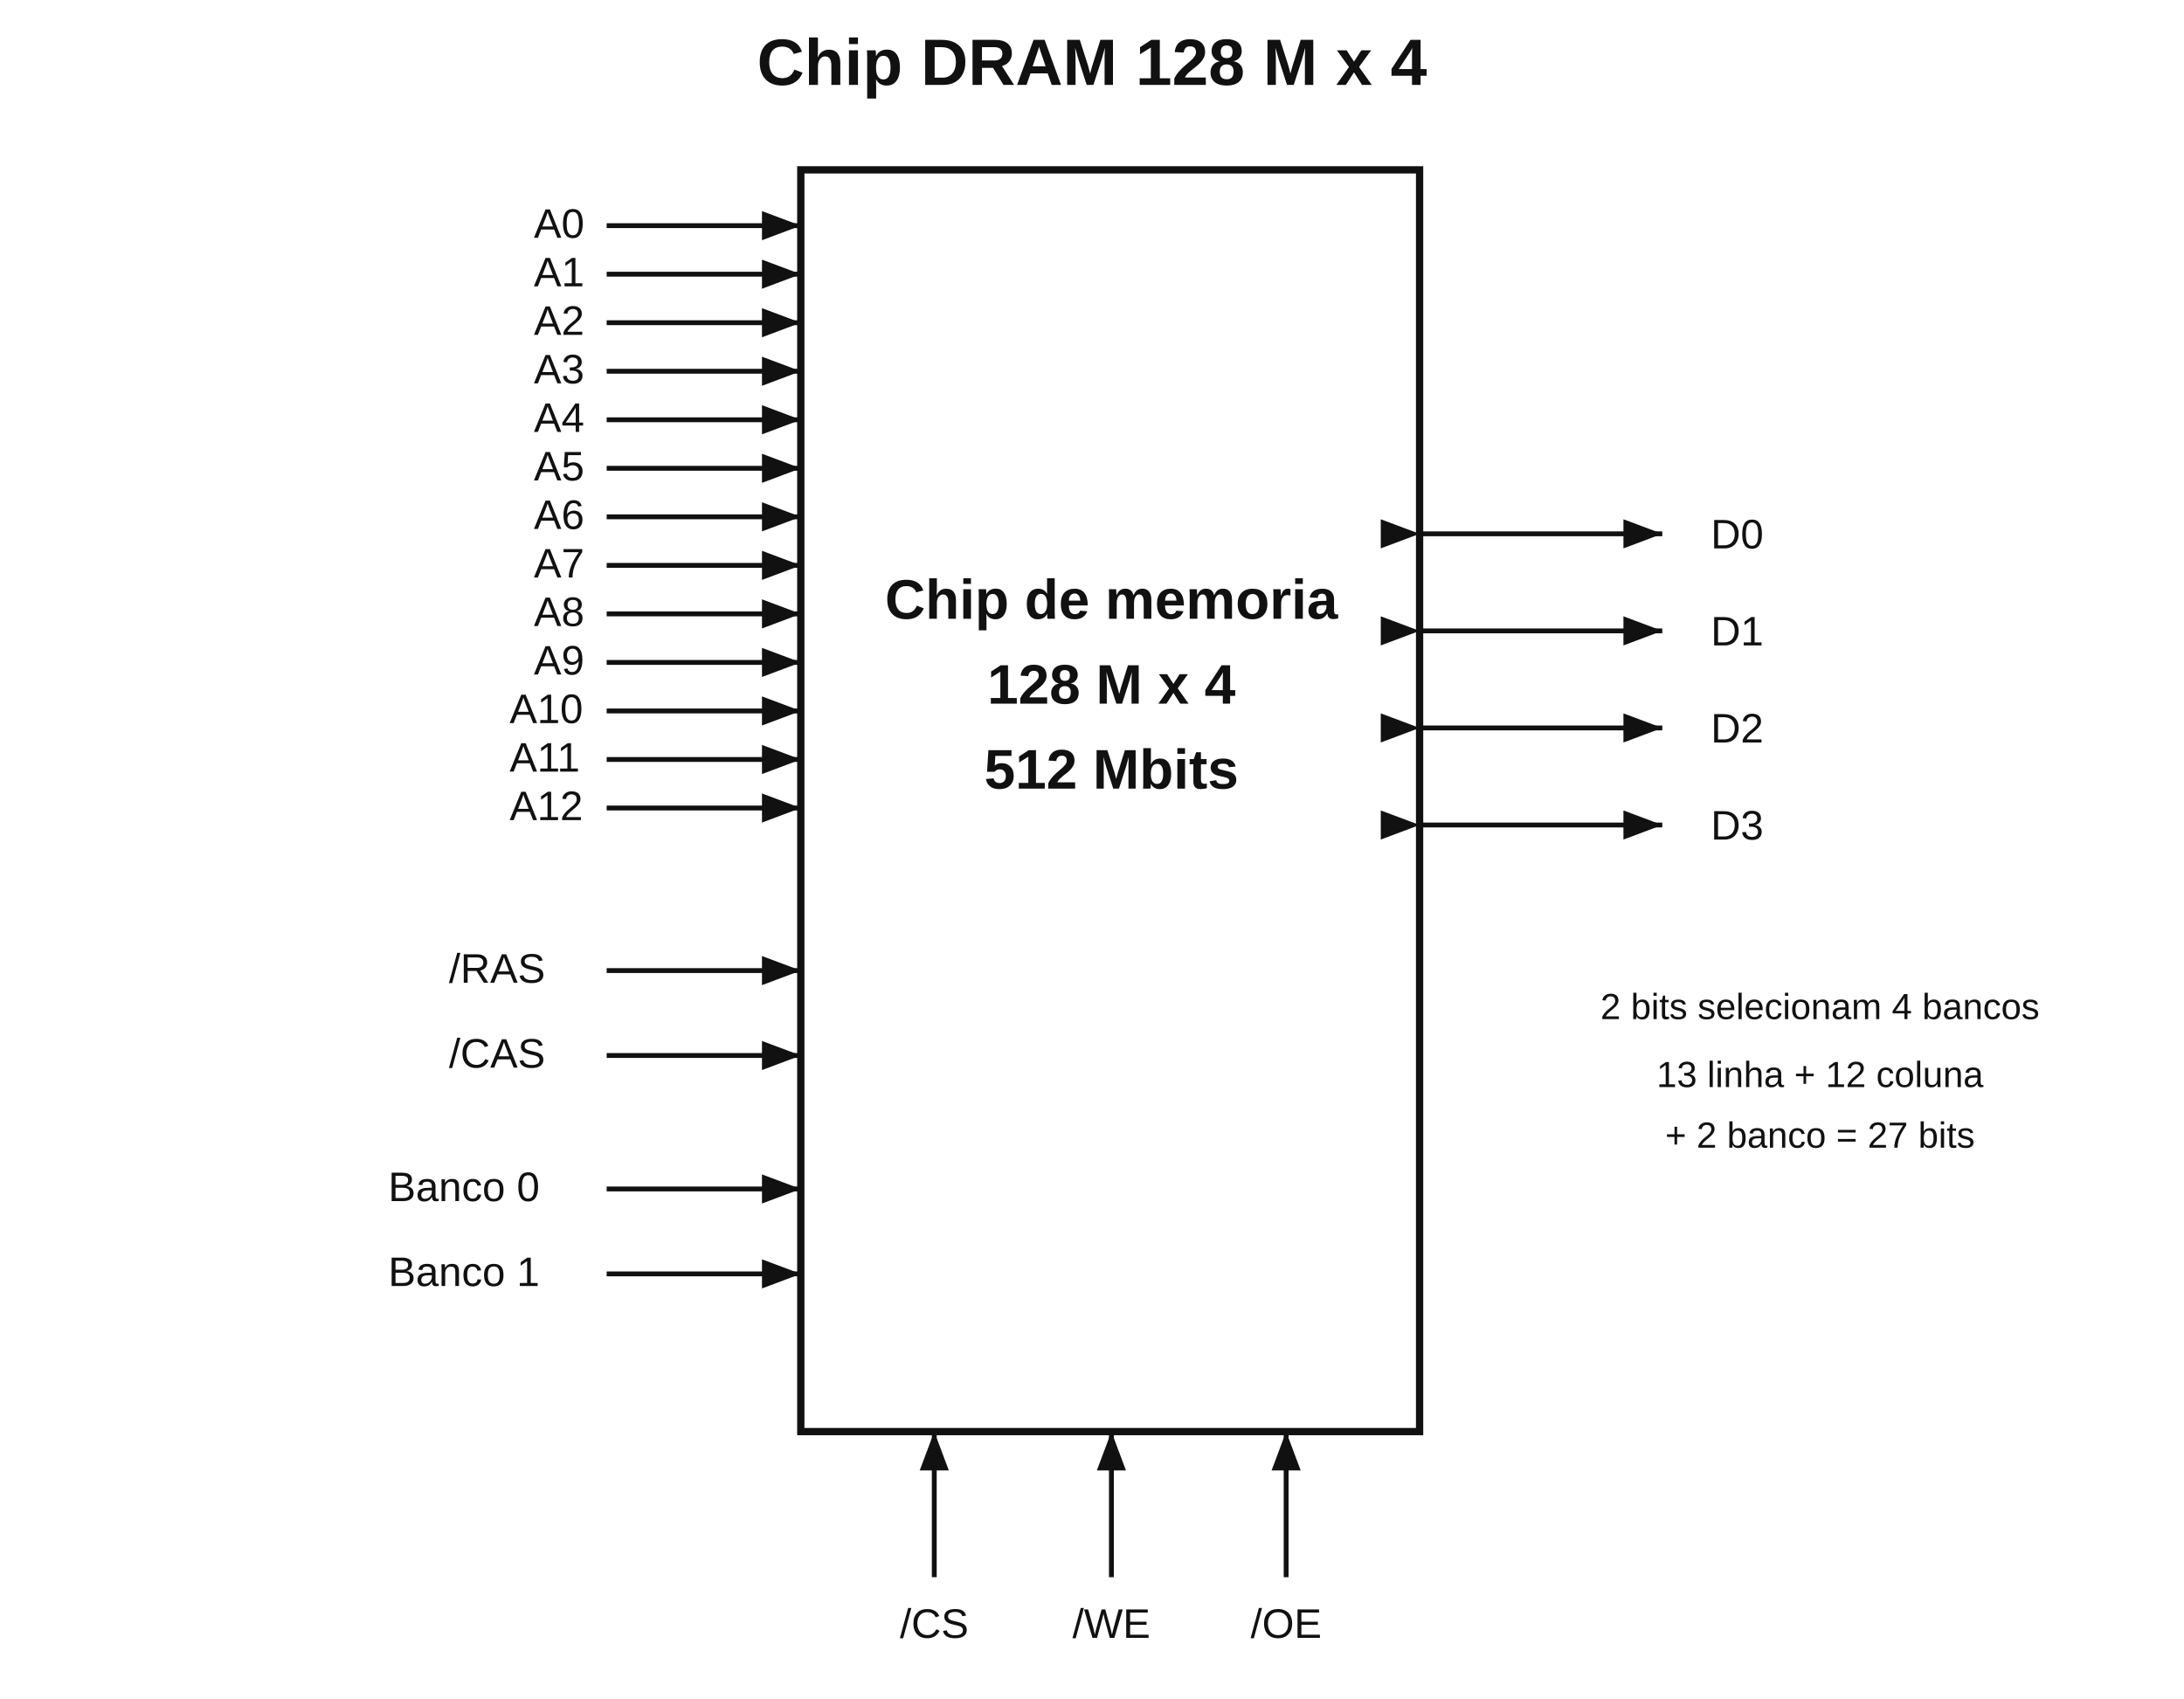
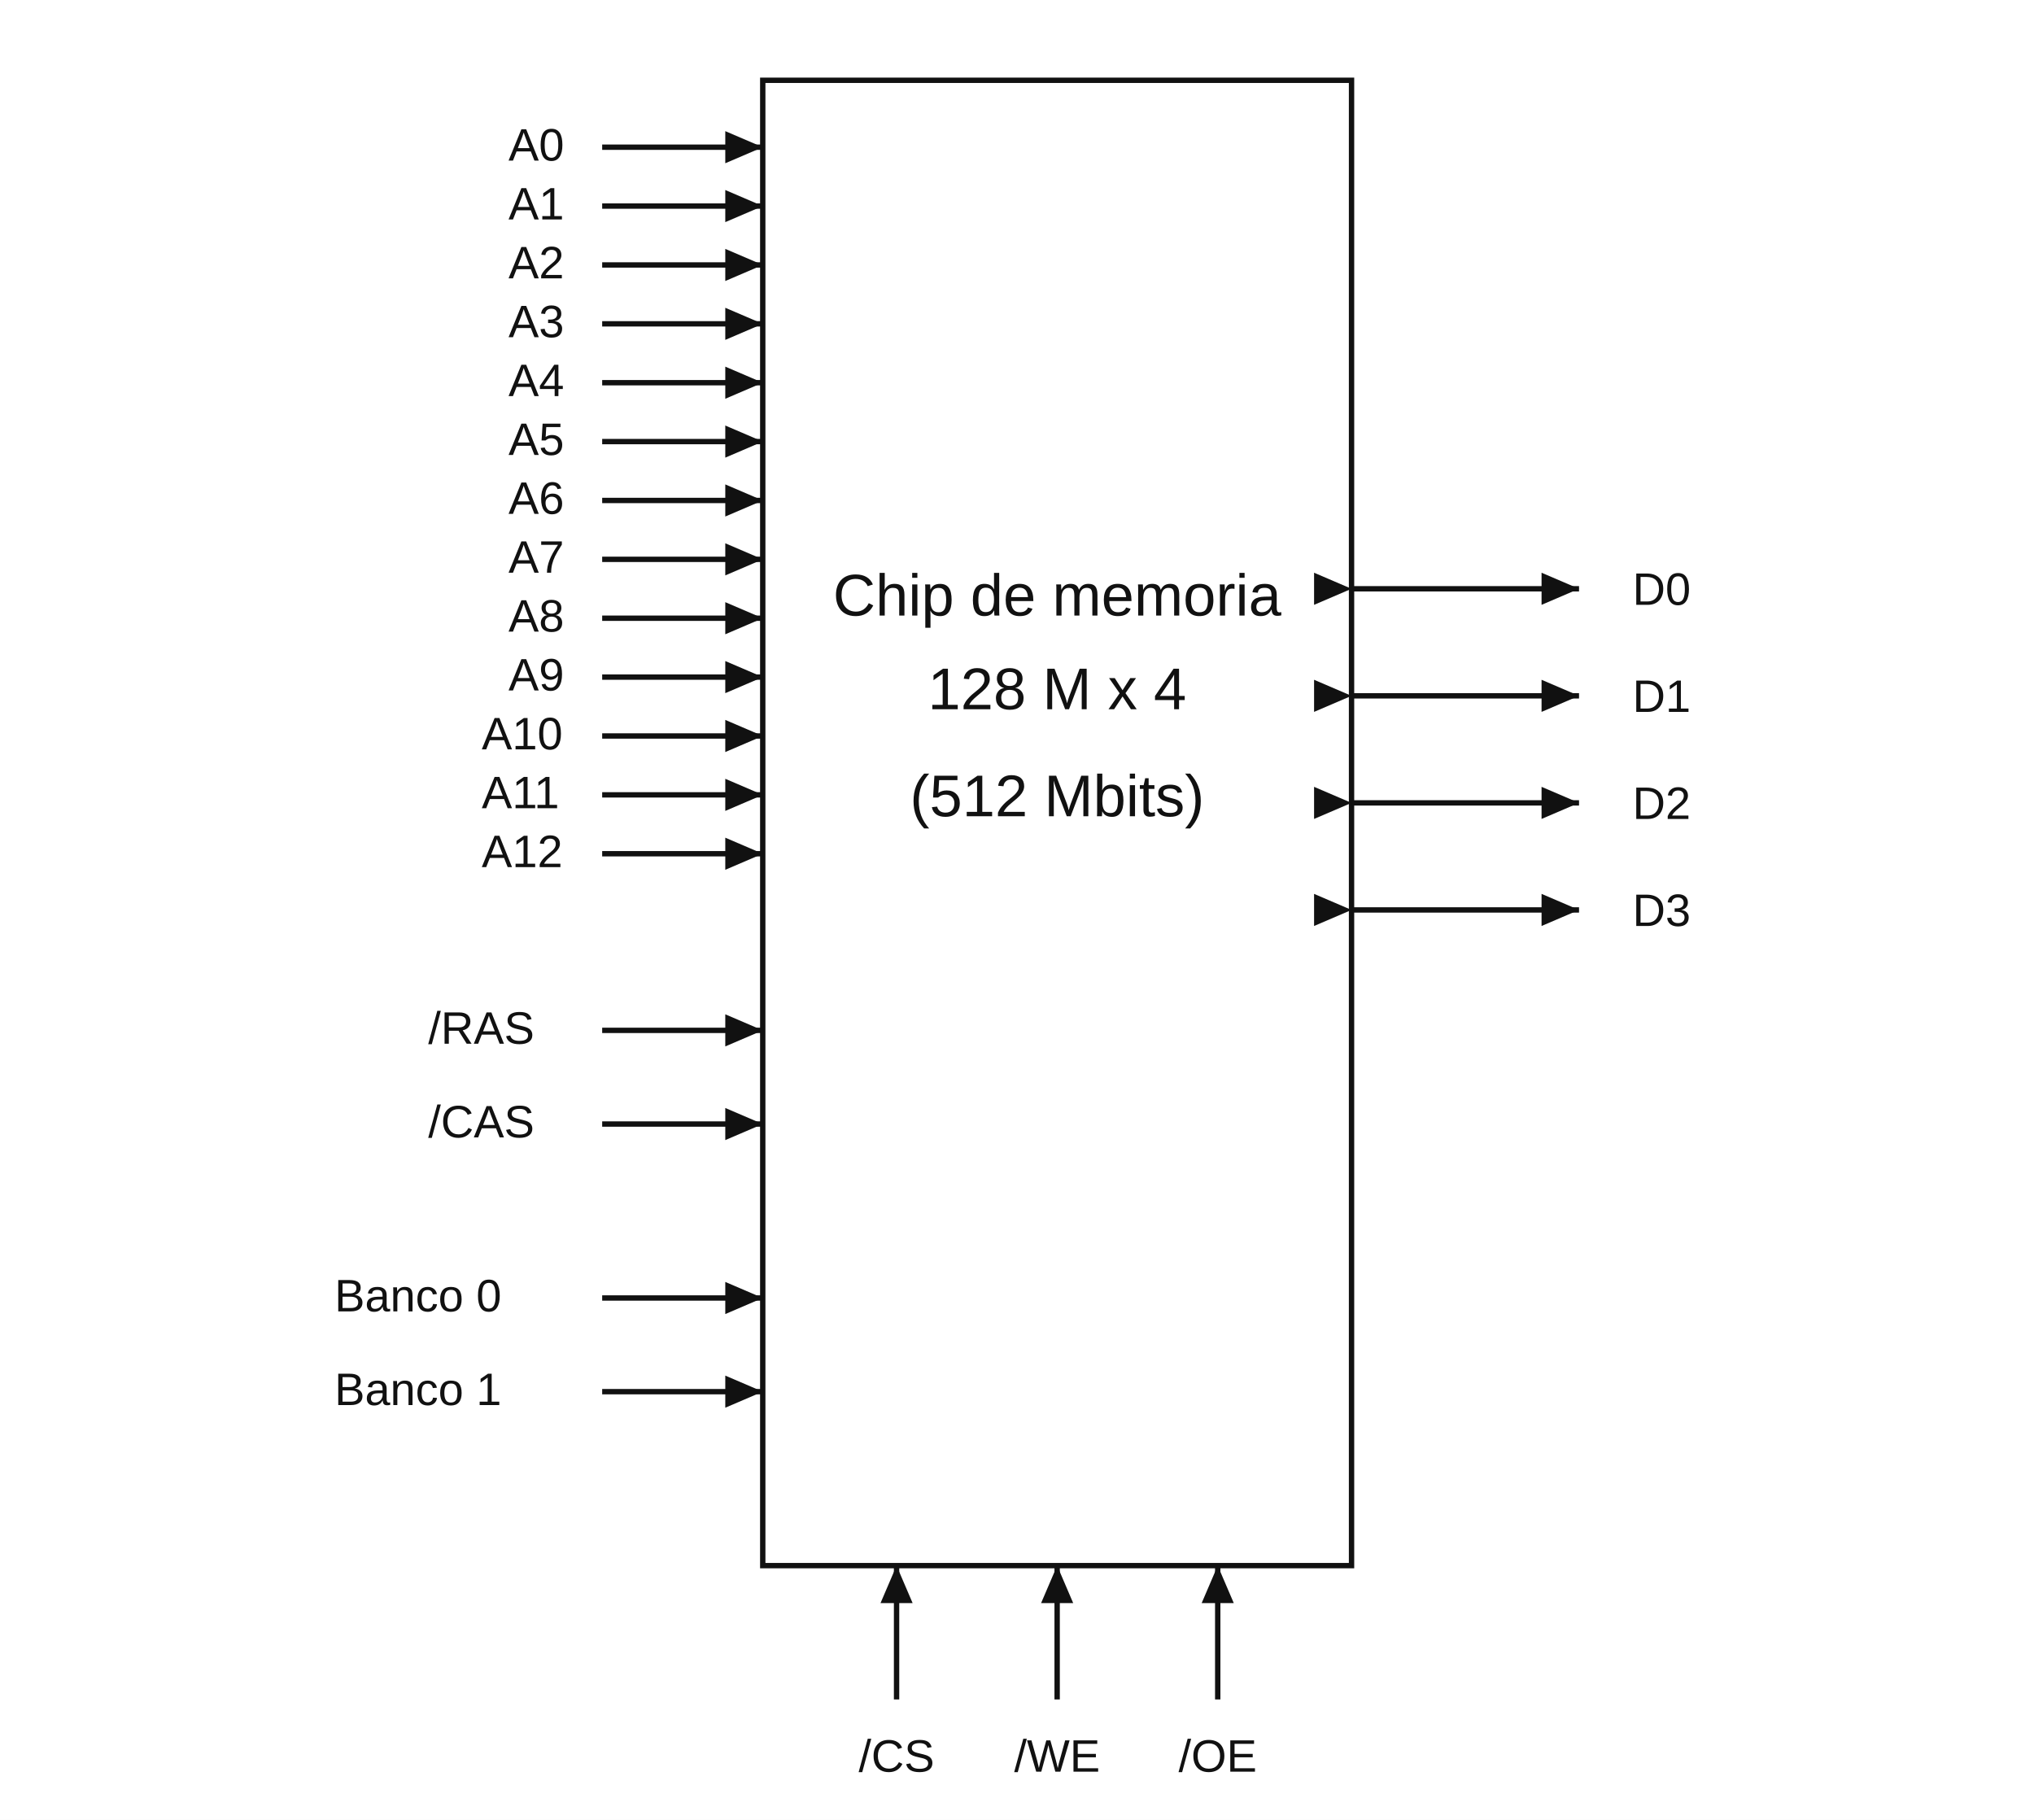
- <svg xmlns="http://www.w3.org/2000/svg" width="900" height="700" viewBox="0 0 900 700">
+ <svg xmlns="http://www.w3.org/2000/svg" width="760" height="680" viewBox="0 0 760 680">
  <defs>
-     <marker id="arrow" markerWidth="9" markerHeight="9" refX="8" refY="3" orient="auto">
-       <path d="M0,0 L8,3 L0,6 Z" fill="#111" />
+     <marker id="a" markerWidth="8" markerHeight="8" refX="7" refY="3" orient="auto">
+       <path d="M0 0L7 3L0 6Z" fill="#111" />
    </marker>
-     <style>
-       text { font-family: Arial, sans-serif; fill: #111; }
-       .title { font-size: 27px; font-weight: bold; }
-       .label { font-size: 17px; }
-       .center { font-size: 23px; font-weight: bold; }
-       .small { font-size: 15px; }
-       .chip { fill: #fff; stroke: #111; stroke-width: 3; }
-       .pin { stroke: #111; stroke-width: 2; marker-end: url(#arrow); }
-       .bidir { stroke: #111; stroke-width: 2; marker-start: url(#arrow); marker-end: url(#arrow); }
-     </style>
+     <style>text{font-family:Arial,sans-serif;fill:#111}.p{font-size:17px}.c{font-size:22px;text-anchor:middle}.l{stroke:#111;stroke-width:2;marker-end:url(#a)}.b{stroke:#111;stroke-width:2;marker-start:url(#a);marker-end:url(#a)}</style>
  </defs>
-   <rect width="900" height="700" fill="white" />
-   <text x="450" y="35" text-anchor="middle" class="title">Chip DRAM 128 M x 4</text>
-   <rect x="330" y="70" width="255" height="520" class="chip" />
-   <text x="458" y="255" text-anchor="middle" class="center">Chip de memoria</text>
-   <text x="458" y="290" text-anchor="middle" class="center">128 M x 4</text>
-   <text x="458" y="325" text-anchor="middle" class="center">512 Mbits</text>
-   <g class="label">
-     <text x="220" y="98">A0</text>
-     <line x1="250" y1="93" x2="330" y2="93" class="pin" />
-     <text x="220" y="118">A1</text>
-     <line x1="250" y1="113" x2="330" y2="113" class="pin" />
-     <text x="220" y="138">A2</text>
-     <line x1="250" y1="133" x2="330" y2="133" class="pin" />
-     <text x="220" y="158">A3</text>
-     <line x1="250" y1="153" x2="330" y2="153" class="pin" />
-     <text x="220" y="178">A4</text>
-     <line x1="250" y1="173" x2="330" y2="173" class="pin" />
-     <text x="220" y="198">A5</text>
-     <line x1="250" y1="193" x2="330" y2="193" class="pin" />
-     <text x="220" y="218">A6</text>
-     <line x1="250" y1="213" x2="330" y2="213" class="pin" />
-     <text x="220" y="238">A7</text>
-     <line x1="250" y1="233" x2="330" y2="233" class="pin" />
-     <text x="220" y="258">A8</text>
-     <line x1="250" y1="253" x2="330" y2="253" class="pin" />
-     <text x="220" y="278">A9</text>
-     <line x1="250" y1="273" x2="330" y2="273" class="pin" />
-     <text x="210" y="298">A10</text>
-     <line x1="250" y1="293" x2="330" y2="293" class="pin" />
-     <text x="210" y="318">A11</text>
-     <line x1="250" y1="313" x2="330" y2="313" class="pin" />
-     <text x="210" y="338">A12</text>
-     <line x1="250" y1="333" x2="330" y2="333" class="pin" />
-     <text x="185" y="405">/RAS</text>
-     <line x1="250" y1="400" x2="330" y2="400" class="pin" />
-     <text x="185" y="440">/CAS</text>
-     <line x1="250" y1="435" x2="330" y2="435" class="pin" />
-     <text x="160" y="495">Banco 0</text>
-     <line x1="250" y1="490" x2="330" y2="490" class="pin" />
-     <text x="160" y="530">Banco 1</text>
-     <line x1="250" y1="525" x2="330" y2="525" class="pin" />
+   <rect width="760" height="680" fill="#fff" />
+   <rect x="285" y="30" width="220" height="555" fill="#fff" stroke="#111" stroke-width="2" />
+   <g class="p">
+     <text x="190" y="60">A0</text>
+     <line x1="225" y1="55" x2="285" y2="55" class="l" />
+     <text x="190" y="82">A1</text>
+     <line x1="225" y1="77" x2="285" y2="77" class="l" />
+     <text x="190" y="104">A2</text>
+     <line x1="225" y1="99" x2="285" y2="99" class="l" />
+     <text x="190" y="126">A3</text>
+     <line x1="225" y1="121" x2="285" y2="121" class="l" />
+     <text x="190" y="148">A4</text>
+     <line x1="225" y1="143" x2="285" y2="143" class="l" />
+     <text x="190" y="170">A5</text>
+     <line x1="225" y1="165" x2="285" y2="165" class="l" />
+     <text x="190" y="192">A6</text>
+     <line x1="225" y1="187" x2="285" y2="187" class="l" />
+     <text x="190" y="214">A7</text>
+     <line x1="225" y1="209" x2="285" y2="209" class="l" />
+     <text x="190" y="236">A8</text>
+     <line x1="225" y1="231" x2="285" y2="231" class="l" />
+     <text x="190" y="258">A9</text>
+     <line x1="225" y1="253" x2="285" y2="253" class="l" />
+     <text x="180" y="280">A10</text>
+     <line x1="225" y1="275" x2="285" y2="275" class="l" />
+     <text x="180" y="302">A11</text>
+     <line x1="225" y1="297" x2="285" y2="297" class="l" />
+     <text x="180" y="324">A12</text>
+     <line x1="225" y1="319" x2="285" y2="319" class="l" />
+     <text x="160" y="390">/RAS</text>
+     <line x1="225" y1="385" x2="285" y2="385" class="l" />
+     <text x="160" y="425">/CAS</text>
+     <line x1="225" y1="420" x2="285" y2="420" class="l" />
+     <text x="125" y="490">Banco 0</text>
+     <line x1="225" y1="485" x2="285" y2="485" class="l" />
+     <text x="125" y="525">Banco 1</text>
+     <line x1="225" y1="520" x2="285" y2="520" class="l" />
  </g>
-   <line x1="585" y1="220" x2="685" y2="220" class="bidir" />
-   <text x="705" y="226" class="label">D0</text>
-   <line x1="585" y1="260" x2="685" y2="260" class="bidir" />
-   <text x="705" y="266" class="label">D1</text>
-   <line x1="585" y1="300" x2="685" y2="300" class="bidir" />
-   <text x="705" y="306" class="label">D2</text>
-   <line x1="585" y1="340" x2="685" y2="340" class="bidir" />
-   <text x="705" y="346" class="label">D3</text>
-   <line x1="385" y1="650" x2="385" y2="590" class="pin" />
-   <line x1="458" y1="650" x2="458" y2="590" class="pin" />
-   <line x1="530" y1="650" x2="530" y2="590" class="pin" />
-   <text x="385" y="675" text-anchor="middle" class="label">/CS</text>
-   <text x="458" y="675" text-anchor="middle" class="label">/WE</text>
-   <text x="530" y="675" text-anchor="middle" class="label">/OE</text>
-   <text x="750" y="420" text-anchor="middle" class="small">2 bits selecionam 4 bancos</text>
-   <text x="750" y="448" text-anchor="middle" class="small">13 linha + 12 coluna</text>
-   <text x="750" y="473" text-anchor="middle" class="small">+ 2 banco = 27 bits</text>
+   <text x="395" y="230" class="c">Chip de memoria</text>
+   <text x="395" y="265" class="c">128 M x 4</text>
+   <text x="395" y="305" class="c">(512 Mbits)</text>
+   <line x1="505" y1="220" x2="590" y2="220" class="b" />
+   <text x="610" y="226" class="p">D0</text>
+   <line x1="505" y1="260" x2="590" y2="260" class="b" />
+   <text x="610" y="266" class="p">D1</text>
+   <line x1="505" y1="300" x2="590" y2="300" class="b" />
+   <text x="610" y="306" class="p">D2</text>
+   <line x1="505" y1="340" x2="590" y2="340" class="b" />
+   <text x="610" y="346" class="p">D3</text>
+   <line x1="335" y1="635" x2="335" y2="585" class="l" />
+   <text x="335" y="662" text-anchor="middle" class="p">/CS</text>
+   <line x1="395" y1="635" x2="395" y2="585" class="l" />
+   <text x="395" y="662" text-anchor="middle" class="p">/WE</text>
+   <line x1="455" y1="635" x2="455" y2="585" class="l" />
+   <text x="455" y="662" text-anchor="middle" class="p">/OE</text>
</svg>
